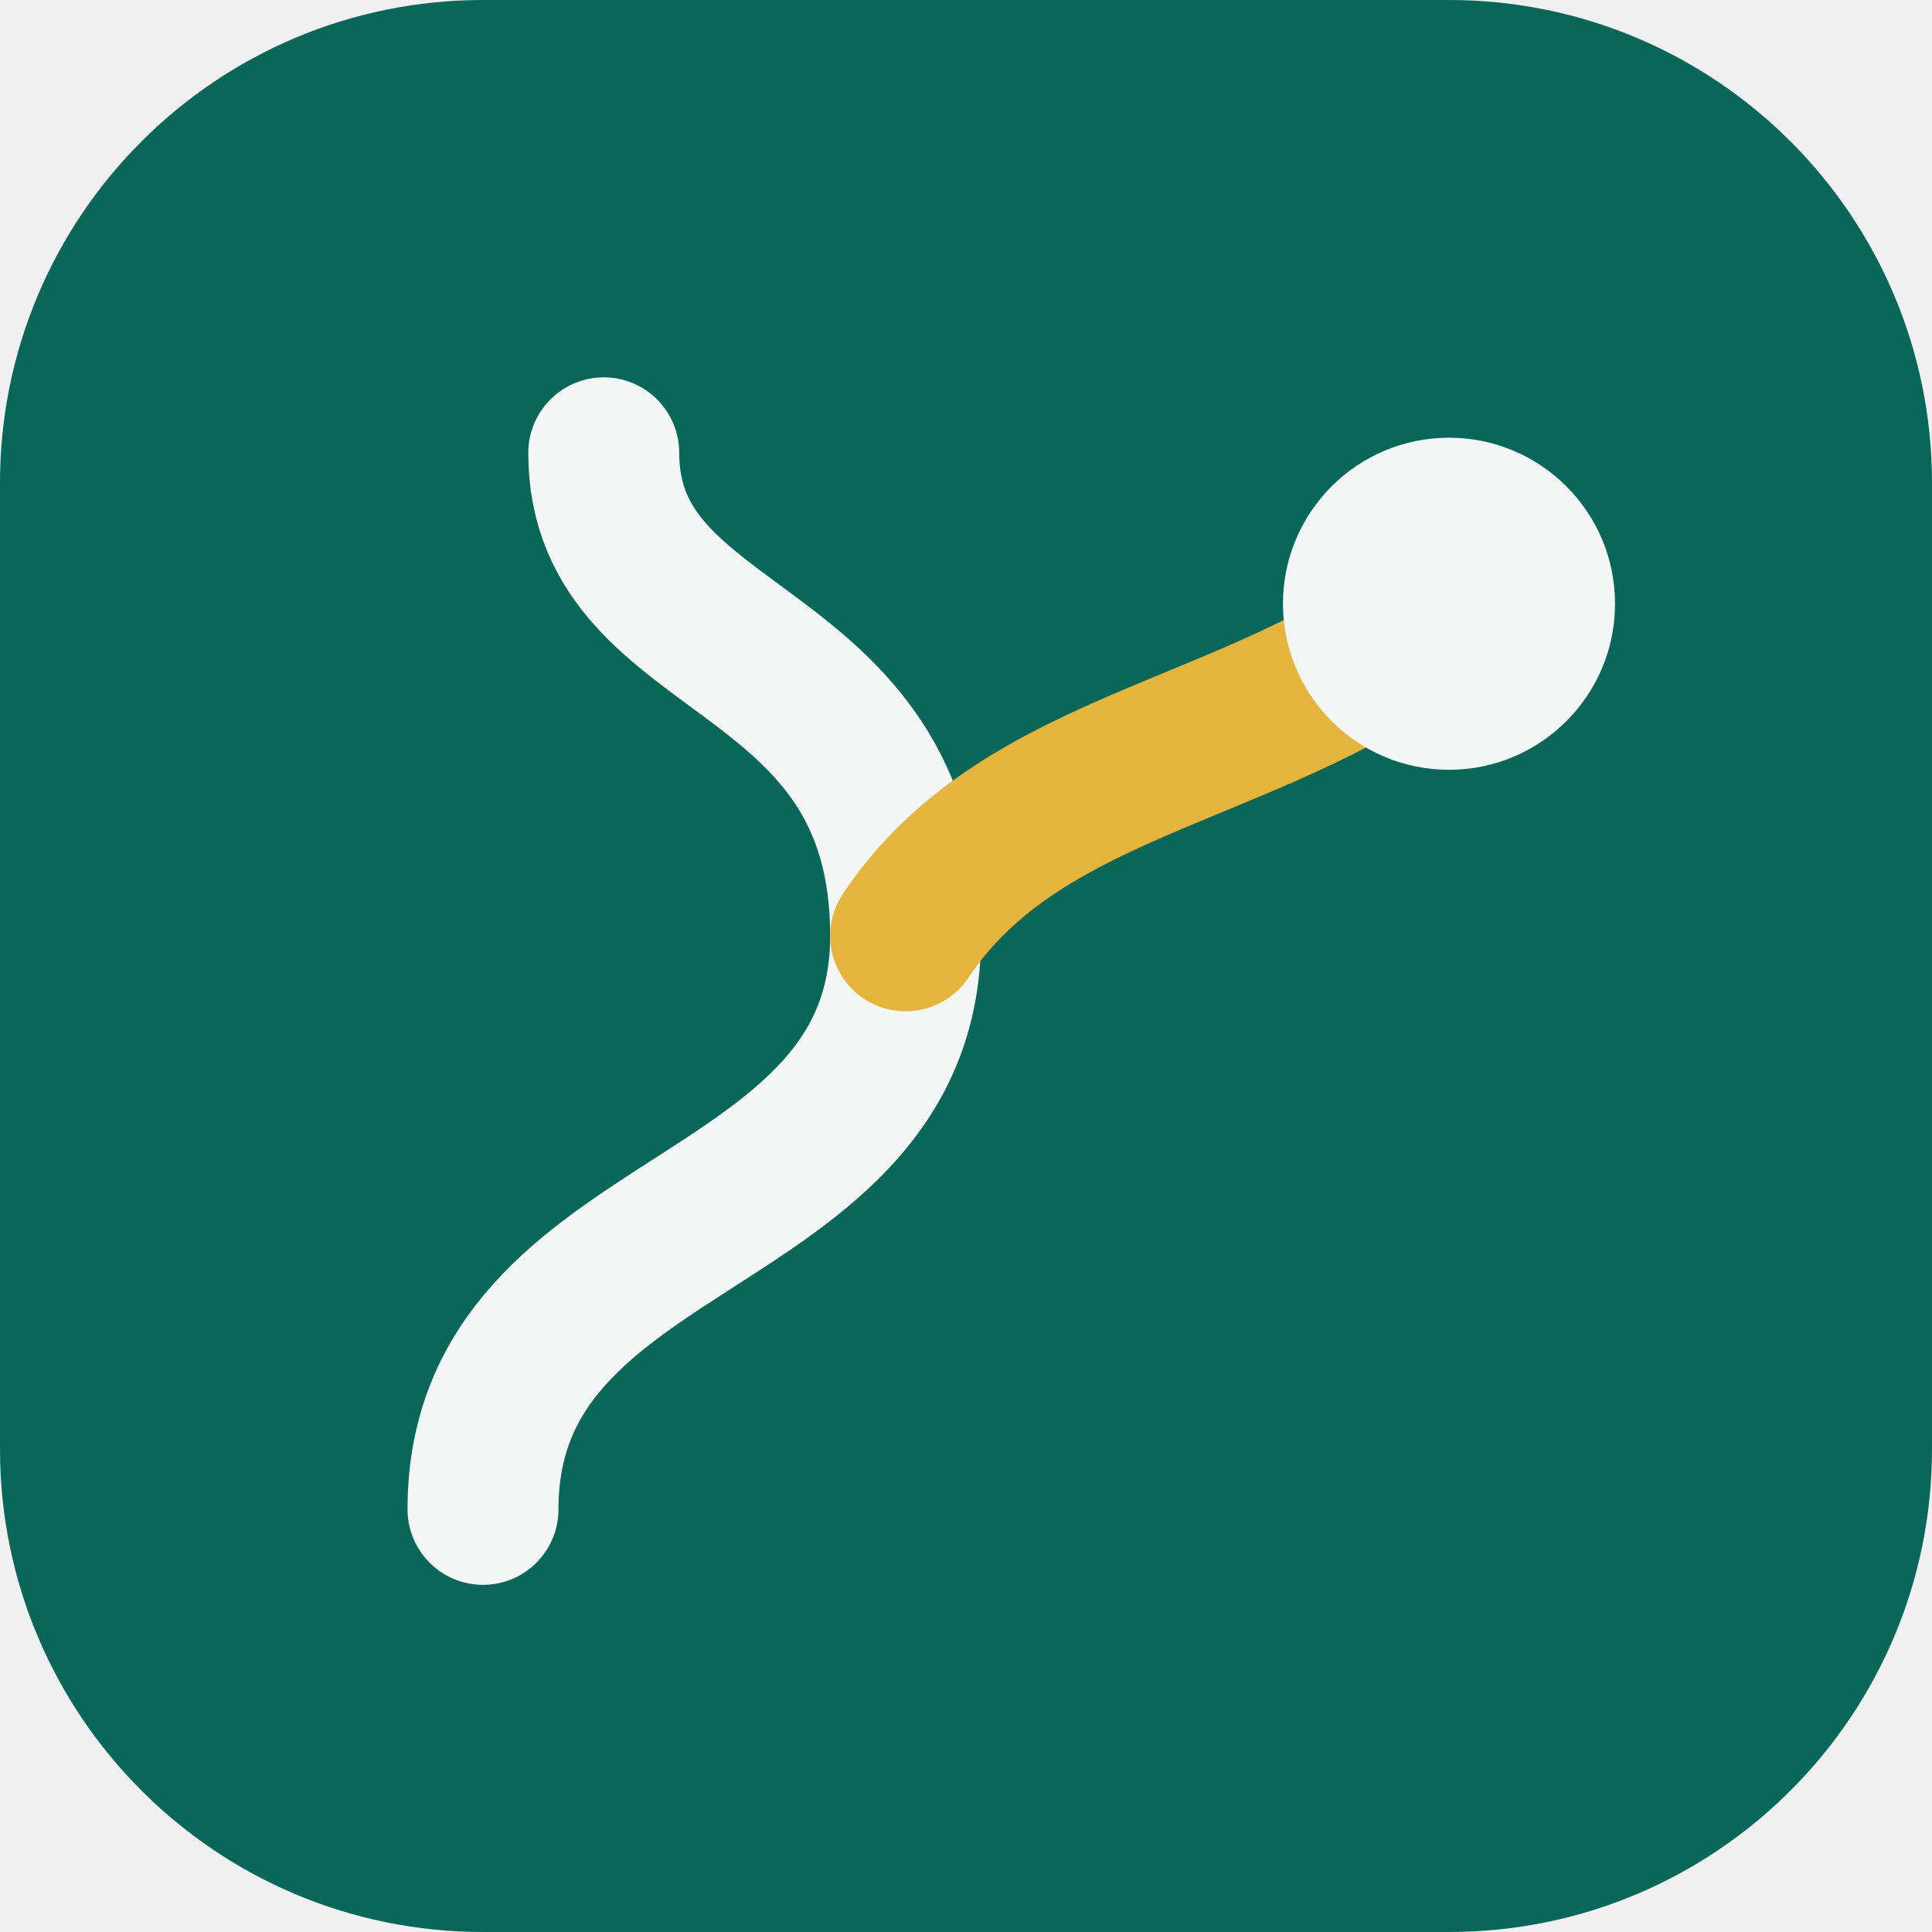
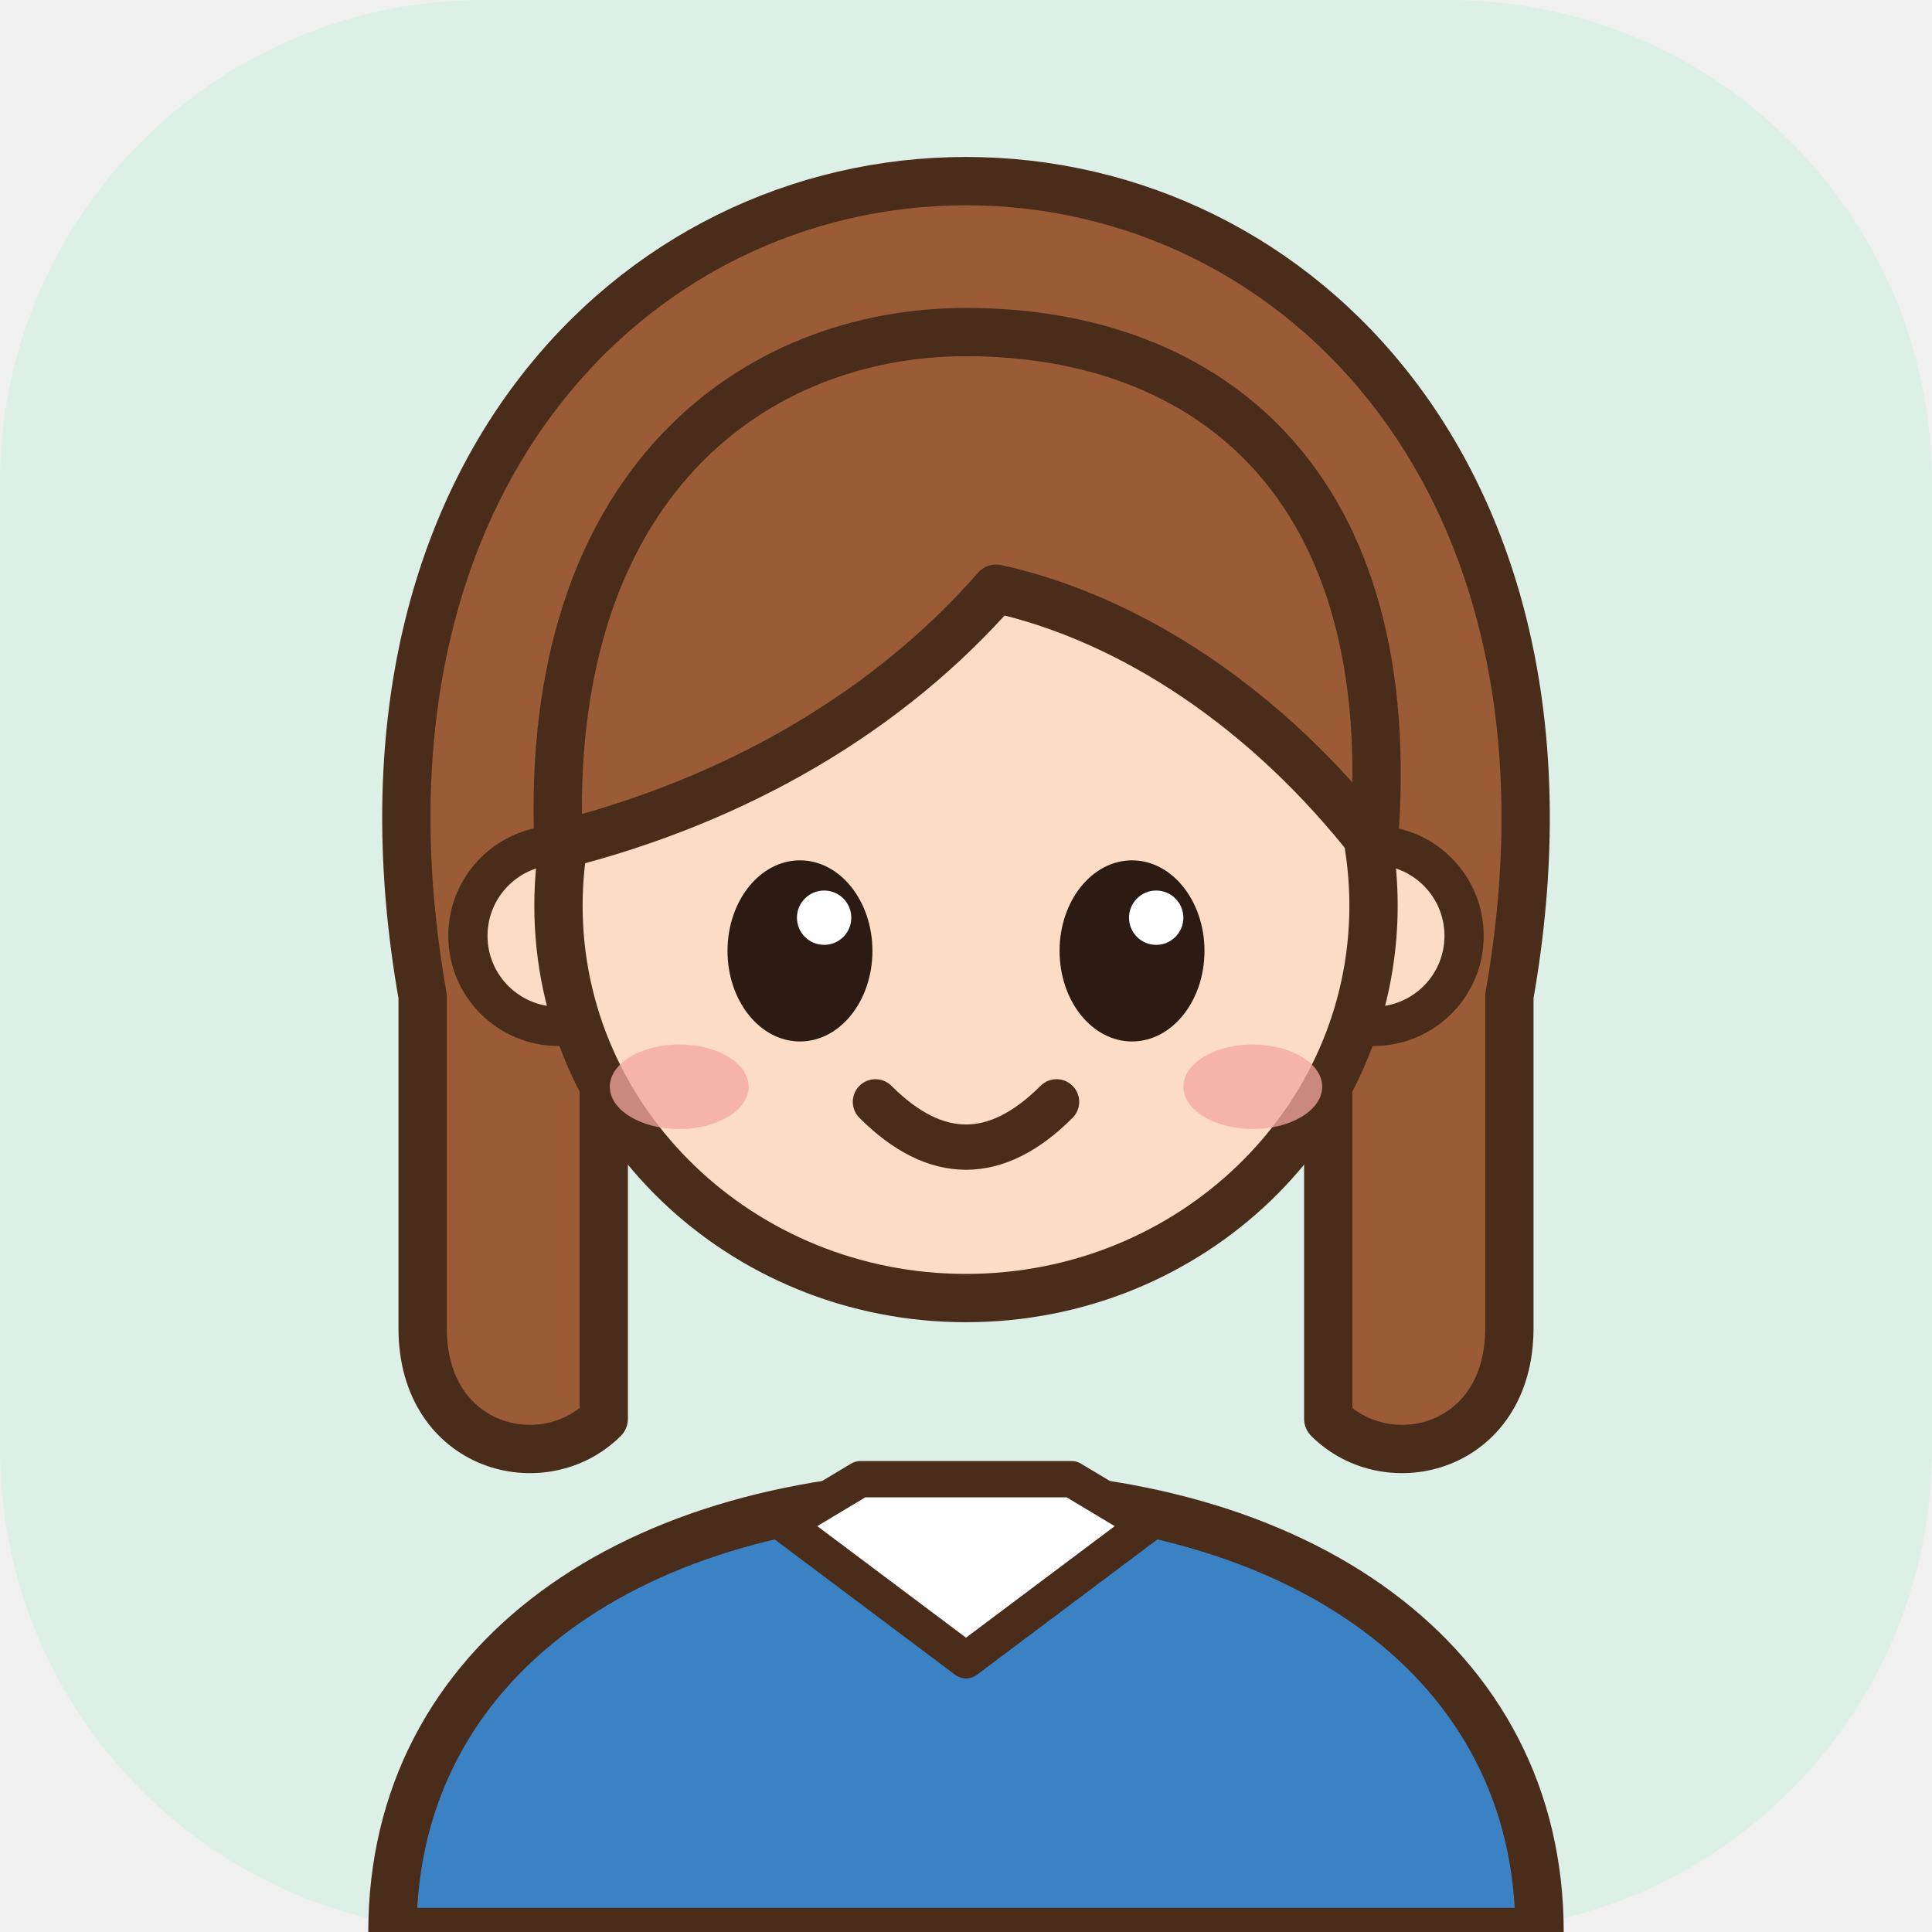
- <svg xmlns="http://www.w3.org/2000/svg" viewBox="0 0 64 64" fill="none">
-   <rect width="64" height="64" rx="16" fill="#086759" />
-   <path d="M16 50c0-10 14-9 14-19s-10-9-10-16" stroke="#F3F6F4" stroke-width="5" stroke-linecap="round" />
-   <path d="M30 31c4-6 12-6 18-11" stroke="#E5B43C" stroke-width="5" stroke-linecap="round" />
-   <circle cx="48" cy="20" r="5.5" fill="#F3F6F4" />
+ <svg xmlns="http://www.w3.org/2000/svg" viewBox="0 0 64 64" fill="none" stroke-linejoin="round" stroke-linecap="round">
+   <rect width="64" height="64" rx="16" fill="#DDF0E8" />
+   <path d="M13 64c0-9 8-14.5 19-14.5S51 55 51 64z" fill="#3B82C4" stroke="#4A2C1A" stroke-width="1.6" />
+   <path d="M26 50.5l6 4.5 6-4.5-2.5-1.5h-7z" fill="#fff" stroke="#4A2C1A" stroke-width="1.2" />
+   <g transform="translate(0 -3)">
+     <path d="M14 36C11 19 21 9 32 9s21 10 18 27v11c0 4-4 5-6 3V37H20v13c-2 2-6 1-6-3z" fill="#9A5B36" stroke="#4A2C1A" stroke-width="1.6" />
+     <circle cx="18.5" cy="34" r="3" fill="#FCDCC4" stroke="#4A2C1A" stroke-width="1.3" />
+     <circle cx="45.5" cy="34" r="3" fill="#FCDCC4" stroke="#4A2C1A" stroke-width="1.3" />
+     <ellipse cx="32" cy="33" rx="13.5" ry="13" fill="#FCDCC4" stroke="#4A2C1A" stroke-width="1.6" />
+     <path d="M18.5 31C18 19 25 14 32 14c8 0 14.5 5 13.5 17-3.5-4.5-8-7.5-12.5-8.5-3.5 4-8.5 7-14.5 8.5z" fill="#9A5B36" stroke="#4A2C1A" stroke-width="1.6" />
+     <ellipse cx="26.5" cy="34.5" rx="2.4" ry="3" fill="#2B1B12" />
+     <ellipse cx="37.5" cy="34.5" rx="2.4" ry="3" fill="#2B1B12" />
+     <circle cx="27.3" cy="33.4" r=".9" fill="#fff" />
+     <circle cx="38.3" cy="33.4" r=".9" fill="#fff" />
+     <ellipse cx="22.5" cy="39" rx="2.3" ry="1.4" fill="#F4A7A0" opacity=".75" />
+     <ellipse cx="41.5" cy="39" rx="2.3" ry="1.4" fill="#F4A7A0" opacity=".75" />
+     <path d="M29 39.5q3 3 6 0" stroke="#4A2C1A" stroke-width="1.5" />
+   </g>
</svg>
